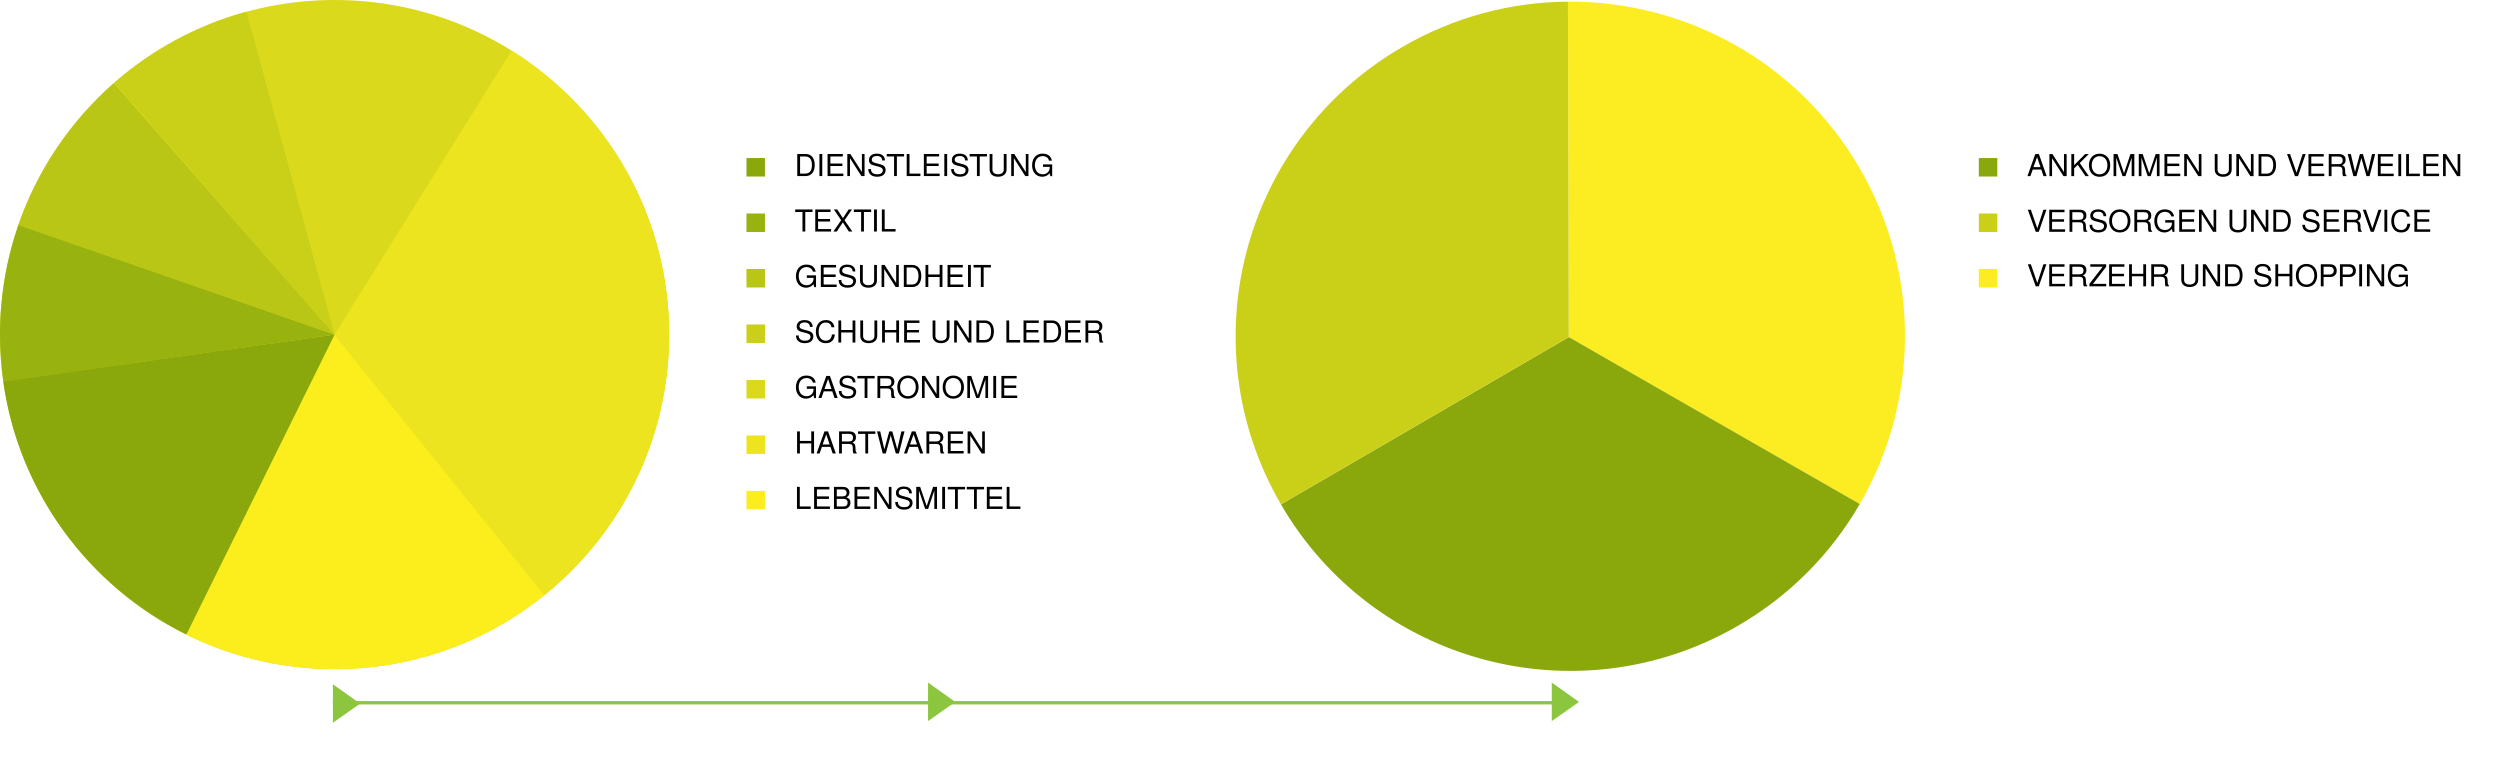
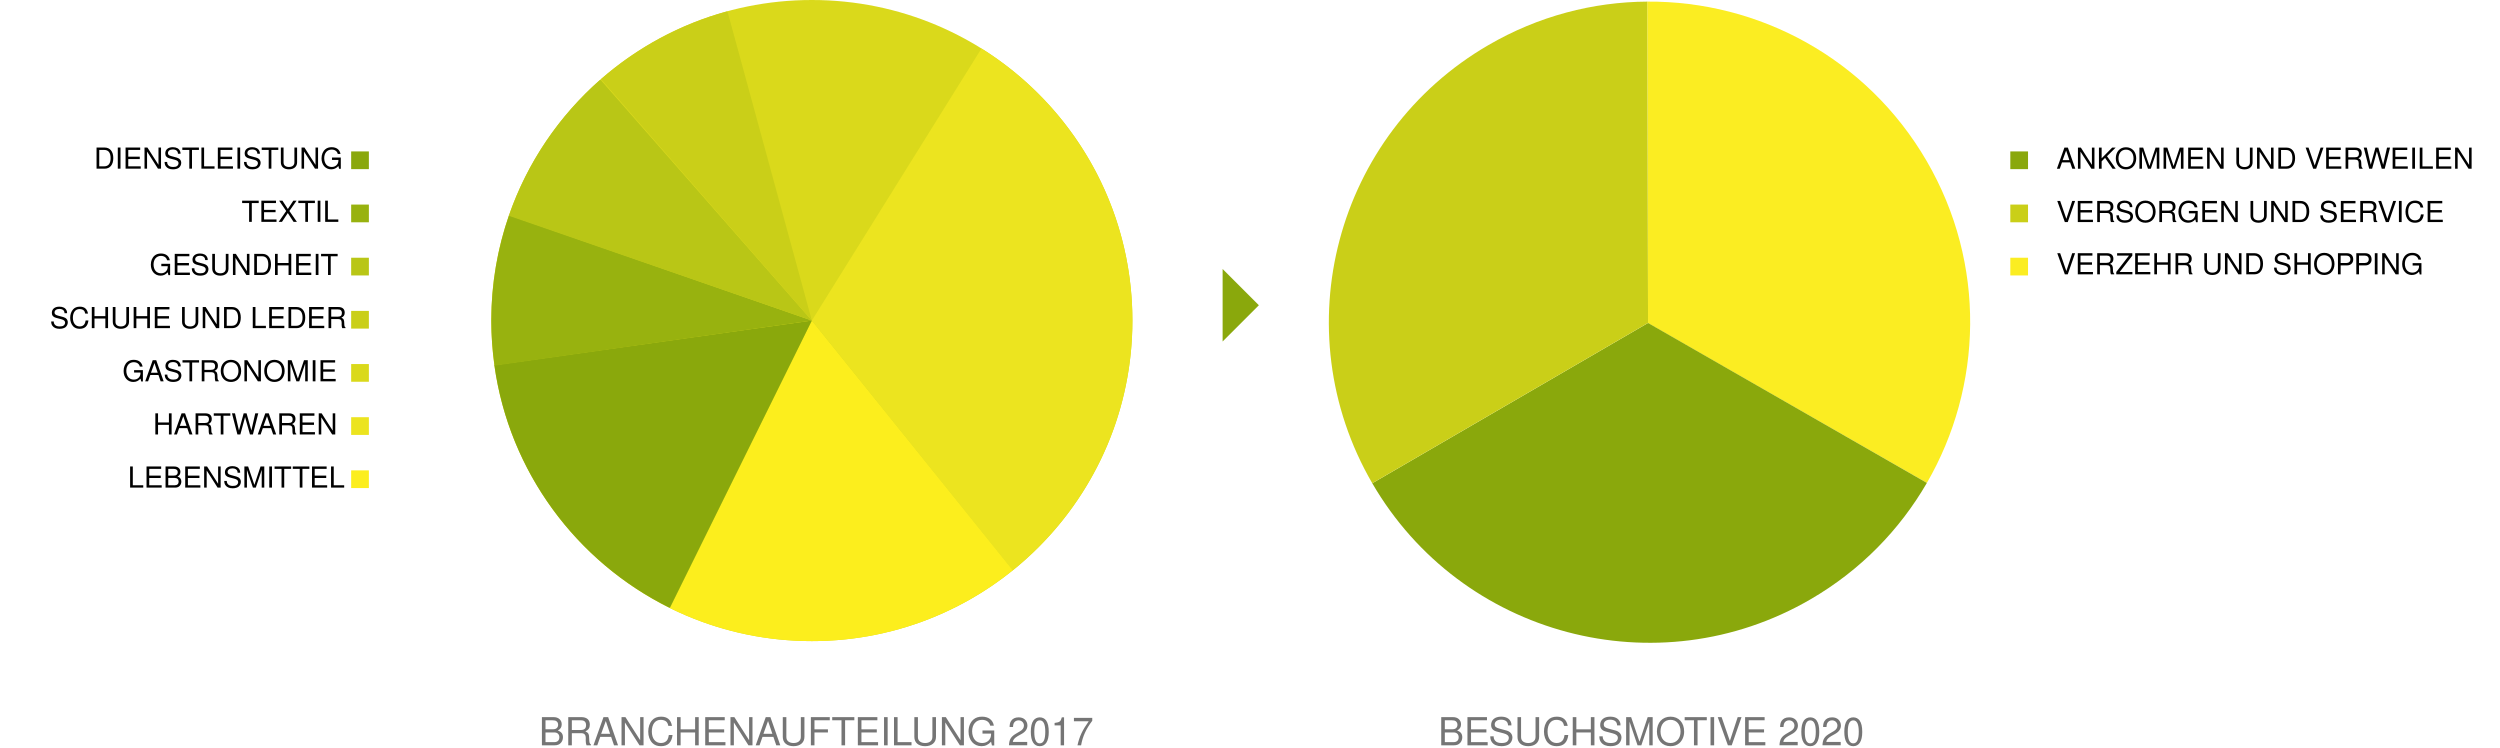
- <svg xmlns="http://www.w3.org/2000/svg" version="1.1" x="0px" y="0px" viewBox="0 0 1487 463" style="enable-background:new 0 0 1487 463;" xml:space="preserve">
+ <svg xmlns="http://www.w3.org/2000/svg" version="1.1" x="0px" y="0px" viewBox="0 0 1552 464" style="enable-background:new 0 0 1552 464;" xml:space="preserve">
  <style type="text/css">
- 	.st0{fill:#DAD91B;}
- 	.st1{fill:#FCEE1D;}
- 	.st2{fill:#8AA80C;}
- 	.st3{fill:#98B20F;}
- 	.st4{fill:#B9C616;}
- 	.st5{fill:#CACF18;}
- 	.st6{fill:#FBED22;}
- 	.st7{fill:none;}
- 	.st8{font-family:'Helvetica';}
- 	.st9{font-size:18px;}
- 	.st10{fill:#ECE41F;}
- 	.st11{fill:#8CC63F;}
+ 	.st0{fill:#FBED22;}
+ 	.st1{fill:#8AA80C;}
+ 	.st2{fill:#CACF18;}
+ 	.st3{fill:none;}
+ 	.st4{font-family:'Lato-Light','Helvetica';}
+ 	.st5{font-size:18px;}
+ 	.st6{fill:#FCEE1D;}
+ 	.st7{fill:#ECE41F;}
+ 	.st8{fill:#DAD91B;}
+ 	.st9{fill:#98B20F;}
+ 	.st10{fill:#B9C616;}
+ 	.st11{fill:#757575;}
+ 	.st12{font-family:'Lato-Regular','Helvetica';}
+ 	.st13{font-size:24px;}
</style>
  <g id="Ebene_1">
-     <circle class="st0" cx="199" cy="199" r="199" />
-     <path class="st1" d="M110.9,377.5c26.6,13.1,56.5,20.5,88.1,20.5c47.3,0,90.8-16.5,124.9-44.1L199,199L110.9,377.5z" />
-     <path class="st2" d="M1.9,226.7c9.2,66.2,51,122,108.7,150.6l0.4-0.3l88-178L1.9,226.7z" />
-     <path class="st3" d="M11,133.6C3.9,154.1,0,176.1,0,199c0,9.5,0.7,18.9,2,28l0,0l197-28L11,133.6z" />
-     <path class="st4" d="M11,134l188,65L67.7,49.4C42.1,72,22.3,101,10.9,133.9L11,134z" />
-     <path class="st5" d="M146.6,7c-29.4,8-56.1,22.6-78.5,42.1l0.6,0.7L199,199L146.6,7z" />
-     <path class="st6" d="M1106.2,299.8c34.6-59.7,37.1-135.8-0.1-199.8S1001.6,0.5,932.6,1l0.5,199.6L1106.2,299.8z" />
-     <path class="st2" d="M1106.2,299.8l-173.1-99.3L761.9,300l0,0c55.2,95,177,127.3,272,72.1C1065.1,354,1089.4,328.8,1106.2,299.8z" />
-     <path class="st5" d="M761.9,300l171.2-99.5L932.6,1c-33.5,0.2-67.5,8.9-98.6,27C739,83.1,706.7,204.9,761.9,300z" />
-     <rect x="472.6" y="223.6" class="st7" width="234.4" height="17.4" />
-     <text transform="matrix(1 0 0 1 472.605 236.7202)" class="st8 st9">GASTRONOMIE</text>
-     <rect x="472.6" y="256.6" class="st7" width="235.4" height="18.4" />
-     <text transform="matrix(1 0 0 1 472.605 269.7202)" class="st8 st9">HARTWAREN</text>
-     <rect x="472.6" y="289.6" class="st7" width="243.4" height="24.4" />
-     <text transform="matrix(1 0 0 1 472.605 302.7202)" class="st8 st9">LEBENSMITTEL</text>
-     <rect x="472.6" y="91.6" class="st7" width="261.4" height="21.4" />
-     <text transform="matrix(1 0 0 1 472.605 104.7202)" class="st8 st9">DIENSTLEISTUNG</text>
-     <rect x="472.6" y="124.6" class="st7" width="298.4" height="18.4" />
-     <text transform="matrix(1 0 0 1 472.605 137.7202)" class="st8 st9">TEXTIL</text>
-     <rect x="472.6" y="157.6" class="st7" width="231.4" height="15.4" />
-     <text transform="matrix(1 0 0 1 472.605 170.7202)" class="st8 st9">GESUNDHEIT</text>
-     <rect x="472.6" y="190.6" class="st7" width="230.4" height="21.4" />
-     <text transform="matrix(1 0 0 1 472.605 203.7202)" class="st8 st9">SCHUHE UND LEDER</text>
-     <rect x="444" y="292" class="st1" width="11" height="11" />
-     <rect x="444" y="259" class="st10" width="11" height="11" />
-     <rect x="444" y="226" class="st0" width="11" height="11" />
-     <rect x="444" y="94" class="st2" width="11" height="11" />
-     <rect x="444" y="127" class="st3" width="11" height="11" />
-     <rect x="444" y="160" class="st4" width="11" height="11" />
-     <rect x="1205.6" y="91.6" class="st7" width="279.4" height="17.4" />
-     <text transform="matrix(1 0 0 1 1205.604 104.7573)" class="st8 st9">ANKOMMEN UND VERWEILEN</text>
-     <rect x="1205.6" y="124.8" class="st7" width="269.4" height="20.3" />
-     <text transform="matrix(1 0 0 1 1205.604 137.8701)" class="st8 st9">VERSORGEN UND SERVICE</text>
-     <rect x="1205.6" y="157.2" class="st7" width="299.4" height="16.4" />
-     <text transform="matrix(1 0 0 1 1205.604 170.3062)" class="st8 st9">VERZEHR UND SHOPPING</text>
-     <rect x="1177" y="94" class="st2" width="11" height="11" />
-     <rect x="1177" y="127" class="st5" width="11" height="11" />
-     <rect x="1177" y="160" class="st6" width="11" height="11" />
-     <rect x="444" y="193" class="st5" width="11" height="11" />
    <g>
-       <rect x="198" y="417" class="st11" width="736" height="2" />
+       <path class="st0" d="M1196.2,299.8c34.6-59.7,37.1-135.8-0.1-199.8S1091.6,0.5,1022.6,1l0.5,199.6L1196.2,299.8z" />
+       <path class="st1" d="M1196.2,299.8l-173.1-99.3L851.9,300l0,0c55.2,95,177,127.3,272,72.1C1155.1,354,1179.4,328.8,1196.2,299.8z" />
+       <path class="st2" d="M851.9,300l171.2-99.5L1022.6,1c-33.5,0.2-67.5,8.9-98.6,27C829,83.1,796.7,204.9,851.9,300z" />
    </g>
+     <rect x="1276.6" y="91.6" class="st3" width="279.4" height="17.4" />
+     <text transform="matrix(1 0 0 1 1276.604 104.7573)" class="st4 st5">ANKOMMEN UND VERWEILEN</text>
+     <rect x="1276.6" y="124.8" class="st3" width="269.4" height="20.3" />
+     <text transform="matrix(1 0 0 1 1276.604 137.8701)" class="st4 st5">VERSORGEN UND SERVICE</text>
+     <rect x="1276.6" y="157.2" class="st3" width="299.4" height="16.4" />
+     <text transform="matrix(1 0 0 1 1276.604 170.3062)" class="st4 st5">VERZEHR UND SHOPPING</text>
+     <rect x="1248" y="94" class="st1" width="11" height="11" />
+     <rect x="1248" y="127" class="st2" width="11" height="11" />
+     <rect x="1248" y="160" class="st0" width="11" height="11" />
    <g>
-       <path class="st11" d="M198,429.9v-22.9l16.2,11.5L198,429.9z" />
+       <rect x="9" y="223.6" class="st3" width="198" height="17.4" />
+       <text transform="matrix(1 0 0 1 75.9438 236.7202)" class="st4 st5">GASTRONOMIE</text>
+       <rect x="21" y="256.6" class="st3" width="186" height="18.4" />
+       <text transform="matrix(1 0 0 1 94.9424 269.7202)" class="st4 st5">HARTWAREN</text>
+       <rect x="21" y="289.6" class="st3" width="186" height="24.4" />
+       <text transform="matrix(1 0 0 1 79.3369 302.7202)" class="st4 st5">LEBENSMITTEL</text>
+       <rect x="20" y="91.6" class="st3" width="187" height="21.4" />
+       <text transform="matrix(1 0 0 1 58.3311 104.7202)" class="st4 st5">DIENSTLEISTUNG</text>
+       <rect x="69" y="124.6" class="st3" width="138" height="18.4" />
+       <text transform="matrix(1 0 0 1 149.9409 137.7202)" class="st4 st5">TEXTIL</text>
+       <rect x="25" y="157.6" class="st3" width="182" height="15.4" />
+       <text transform="matrix(1 0 0 1 92.8457 170.7202)" class="st4 st5">GESUNDHEIT</text>
+       <rect x="27" y="190.6" class="st3" width="180" height="21.4" />
+       <text transform="matrix(1 0 0 1 30.917 203.7202)" class="st4 st5">SCHUHE UND LEDER</text>
+       <rect x="218" y="292" class="st6" width="11" height="11" />
+       <rect x="218" y="259" class="st7" width="11" height="11" />
+       <rect x="218" y="226" class="st8" width="11" height="11" />
+       <rect x="218" y="94" class="st1" width="11" height="11" />
+       <rect x="218" y="127" class="st9" width="11" height="11" />
+       <rect x="218" y="160" class="st10" width="11" height="11" />
+       <rect x="218" y="193" class="st2" width="11" height="11" />
    </g>
+     <polygon class="st1" points="759,212 759,167 781.5,189.5  " />
+     <rect x="307" y="445" class="st3" width="396" height="55" />
+     <text transform="matrix(1 0 0 1 334.5298 462.6875)" class="st11 st12 st13">BRANCHENAUFTEILUNG 2017 </text>
+     <rect x="825" y="445" class="st3" width="396" height="55" />
+     <text transform="matrix(1 0 0 1 892.8257 462.6875)" class="st11 st12 st13">BESUCHSMOTIVE 2020</text>
+   </g>
+   <g id="Ebene_2">
    <g>
-       <path class="st11" d="M552,428.9v-22.9l16.2,11.5L552,428.9z" />
-     </g>
-     <g>
-       <path class="st11" d="M923,428.9v-22.9l16.2,11.5L923,428.9z" />
+       <circle class="st8" cx="504" cy="199" r="199" />
+       <path class="st6" d="M415.9,377.5c26.6,13.1,56.5,20.5,88.1,20.5c47.3,0,90.8-16.5,124.9-44.1L504,199L415.9,377.5z" />
+       <path class="st1" d="M306.9,226.7c9.2,66.2,51,122,108.7,150.6l0.4-0.3l88-178L306.9,226.7z" />
+       <path class="st9" d="M316,133.6c-7.1,20.5-11,42.5-11,65.4c0,9.5,0.7,18.9,2,28l0,0l197-28L316,133.6z" />
+       <path class="st10" d="M316,134l188,65L372.7,49.4c-25.6,22.5-45.4,51.5-56.8,84.5L316,134z" />
+       <path class="st2" d="M451.6,7c-29.4,8-56.1,22.6-78.5,42.1l0.6,0.7L504,199L451.6,7z" />
+       <path class="st7" d="M609.3,30.1L504,199l124.7,155.1C674,317.6,703,261.7,703,199C703,127.8,665.6,65.3,609.3,30.1z" />
    </g>
  </g>
-   <g id="Ebene_2">
-     <path class="st10" d="M304.3,30.1L199,199l124.7,155.1C369,317.6,398,261.7,398,199C398,127.8,360.6,65.3,304.3,30.1z" />
-   </g>
</svg>
